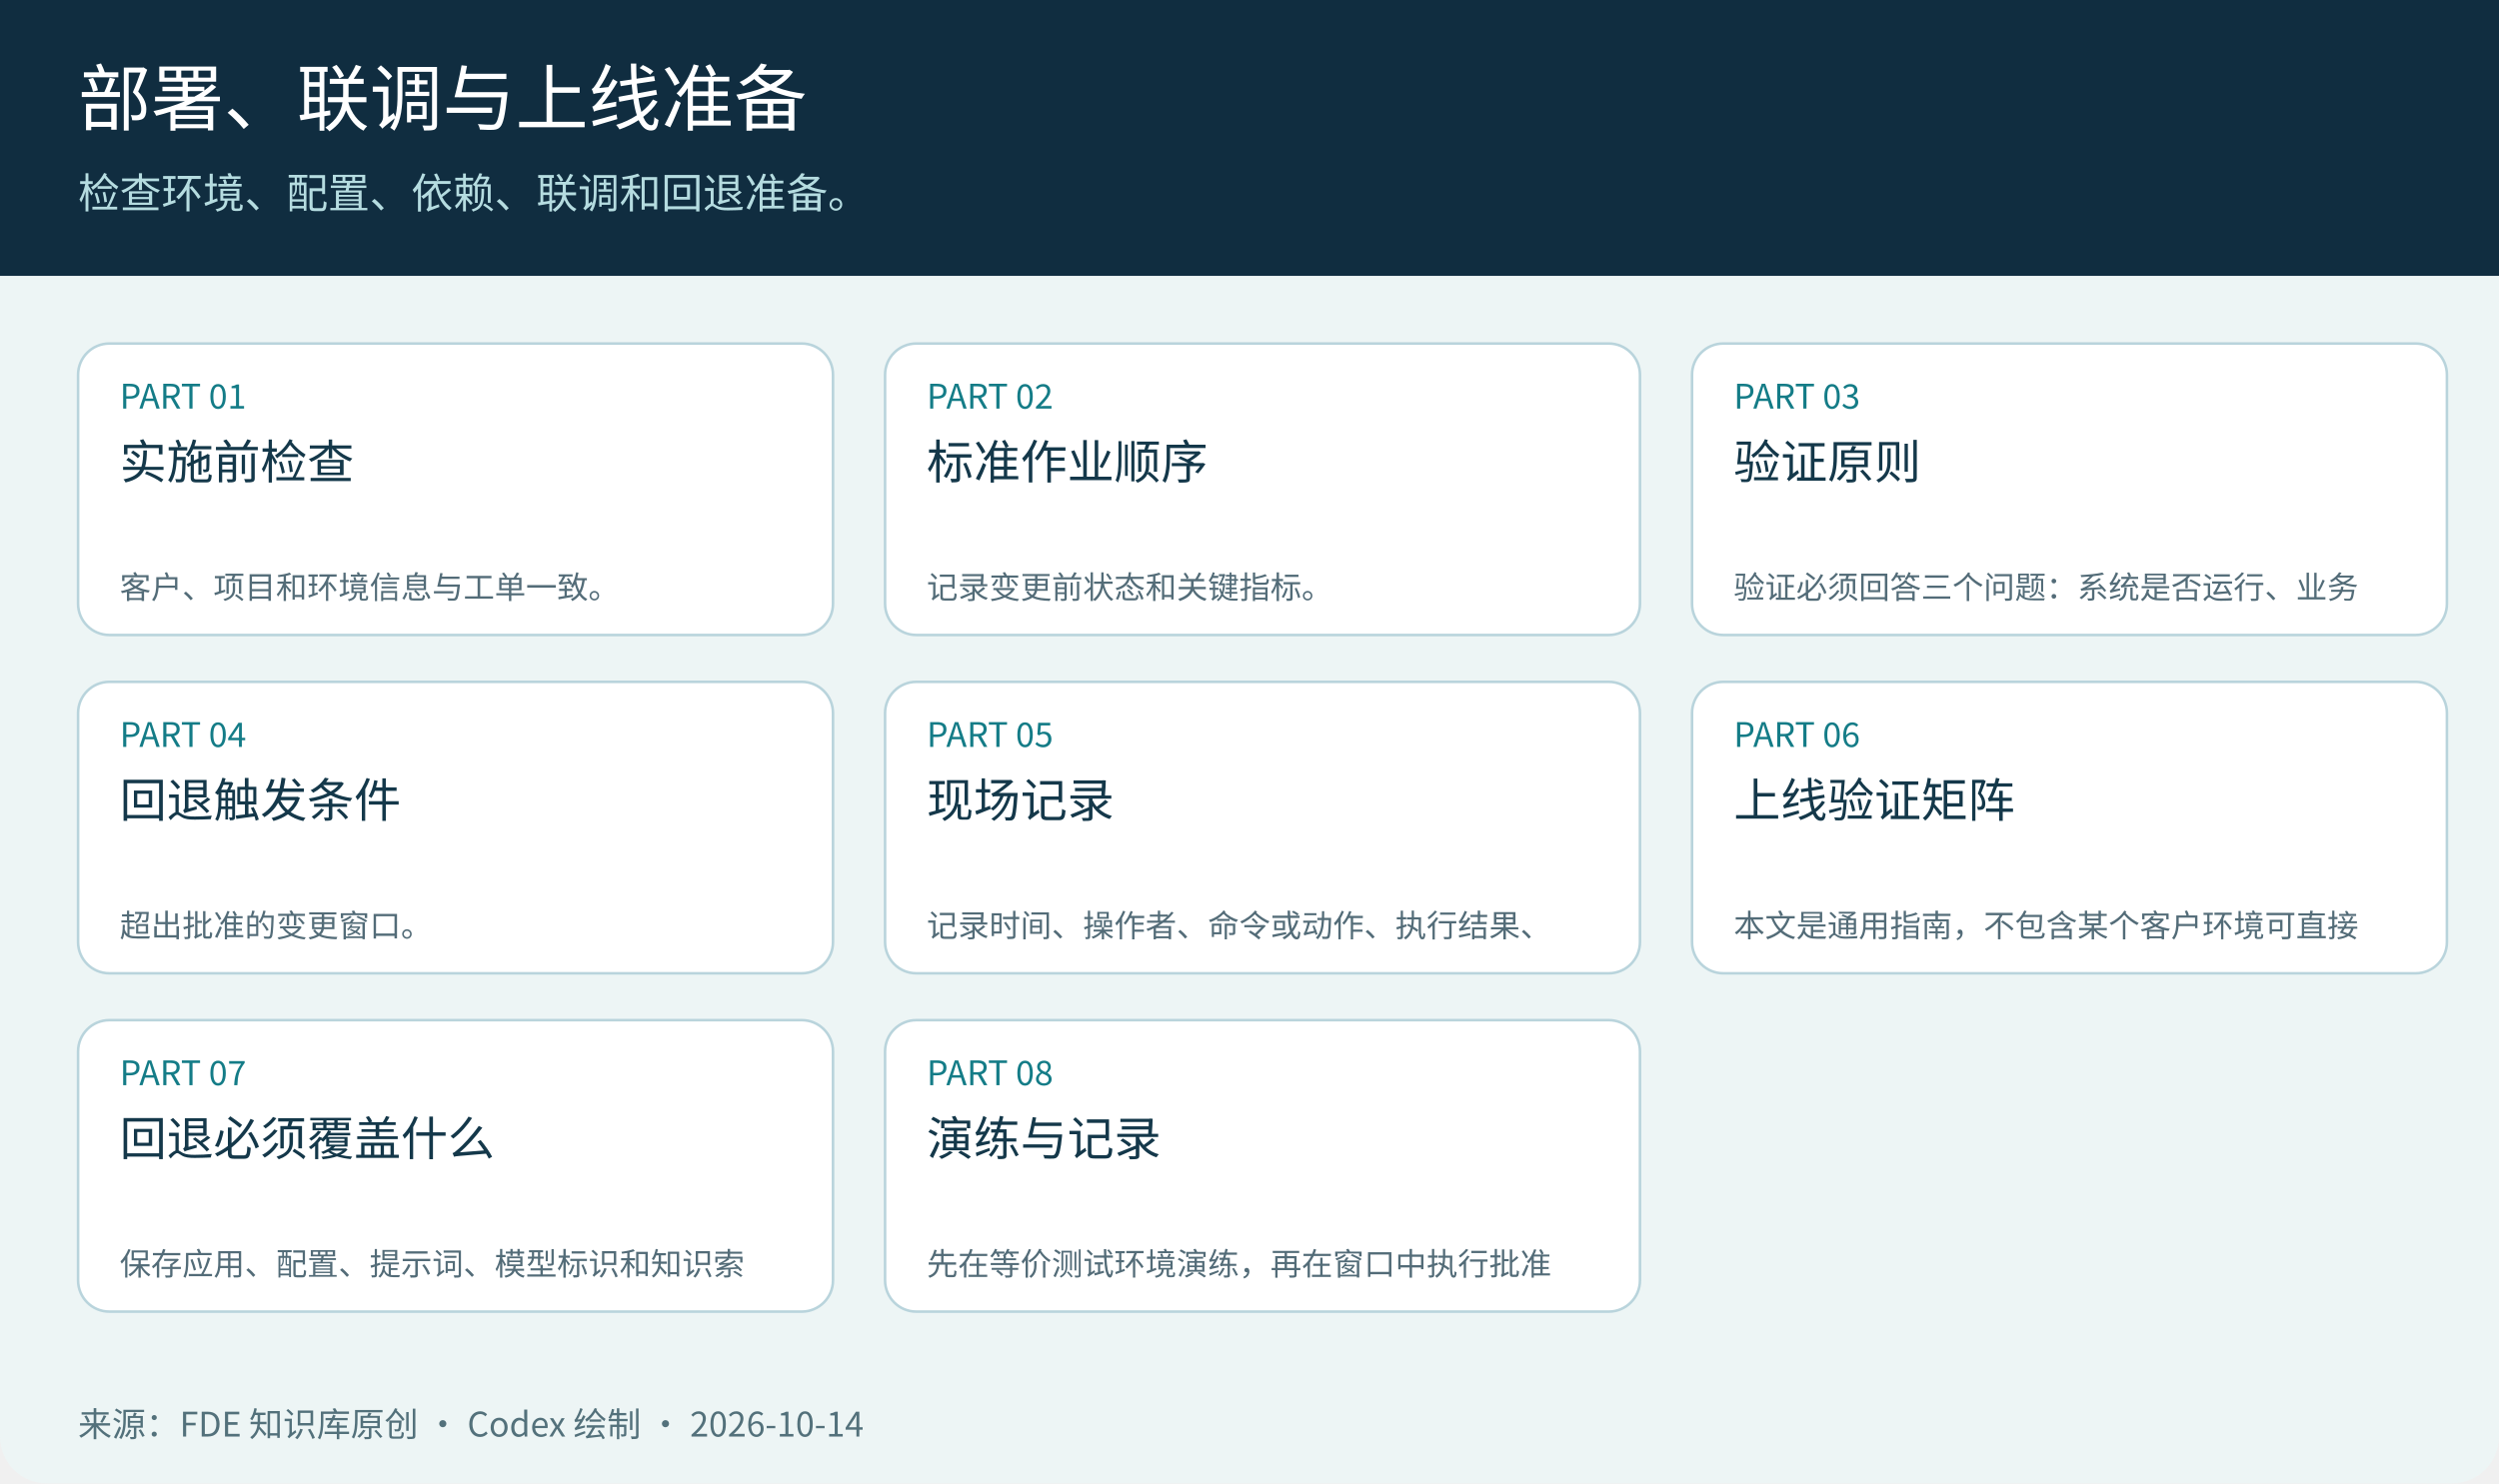
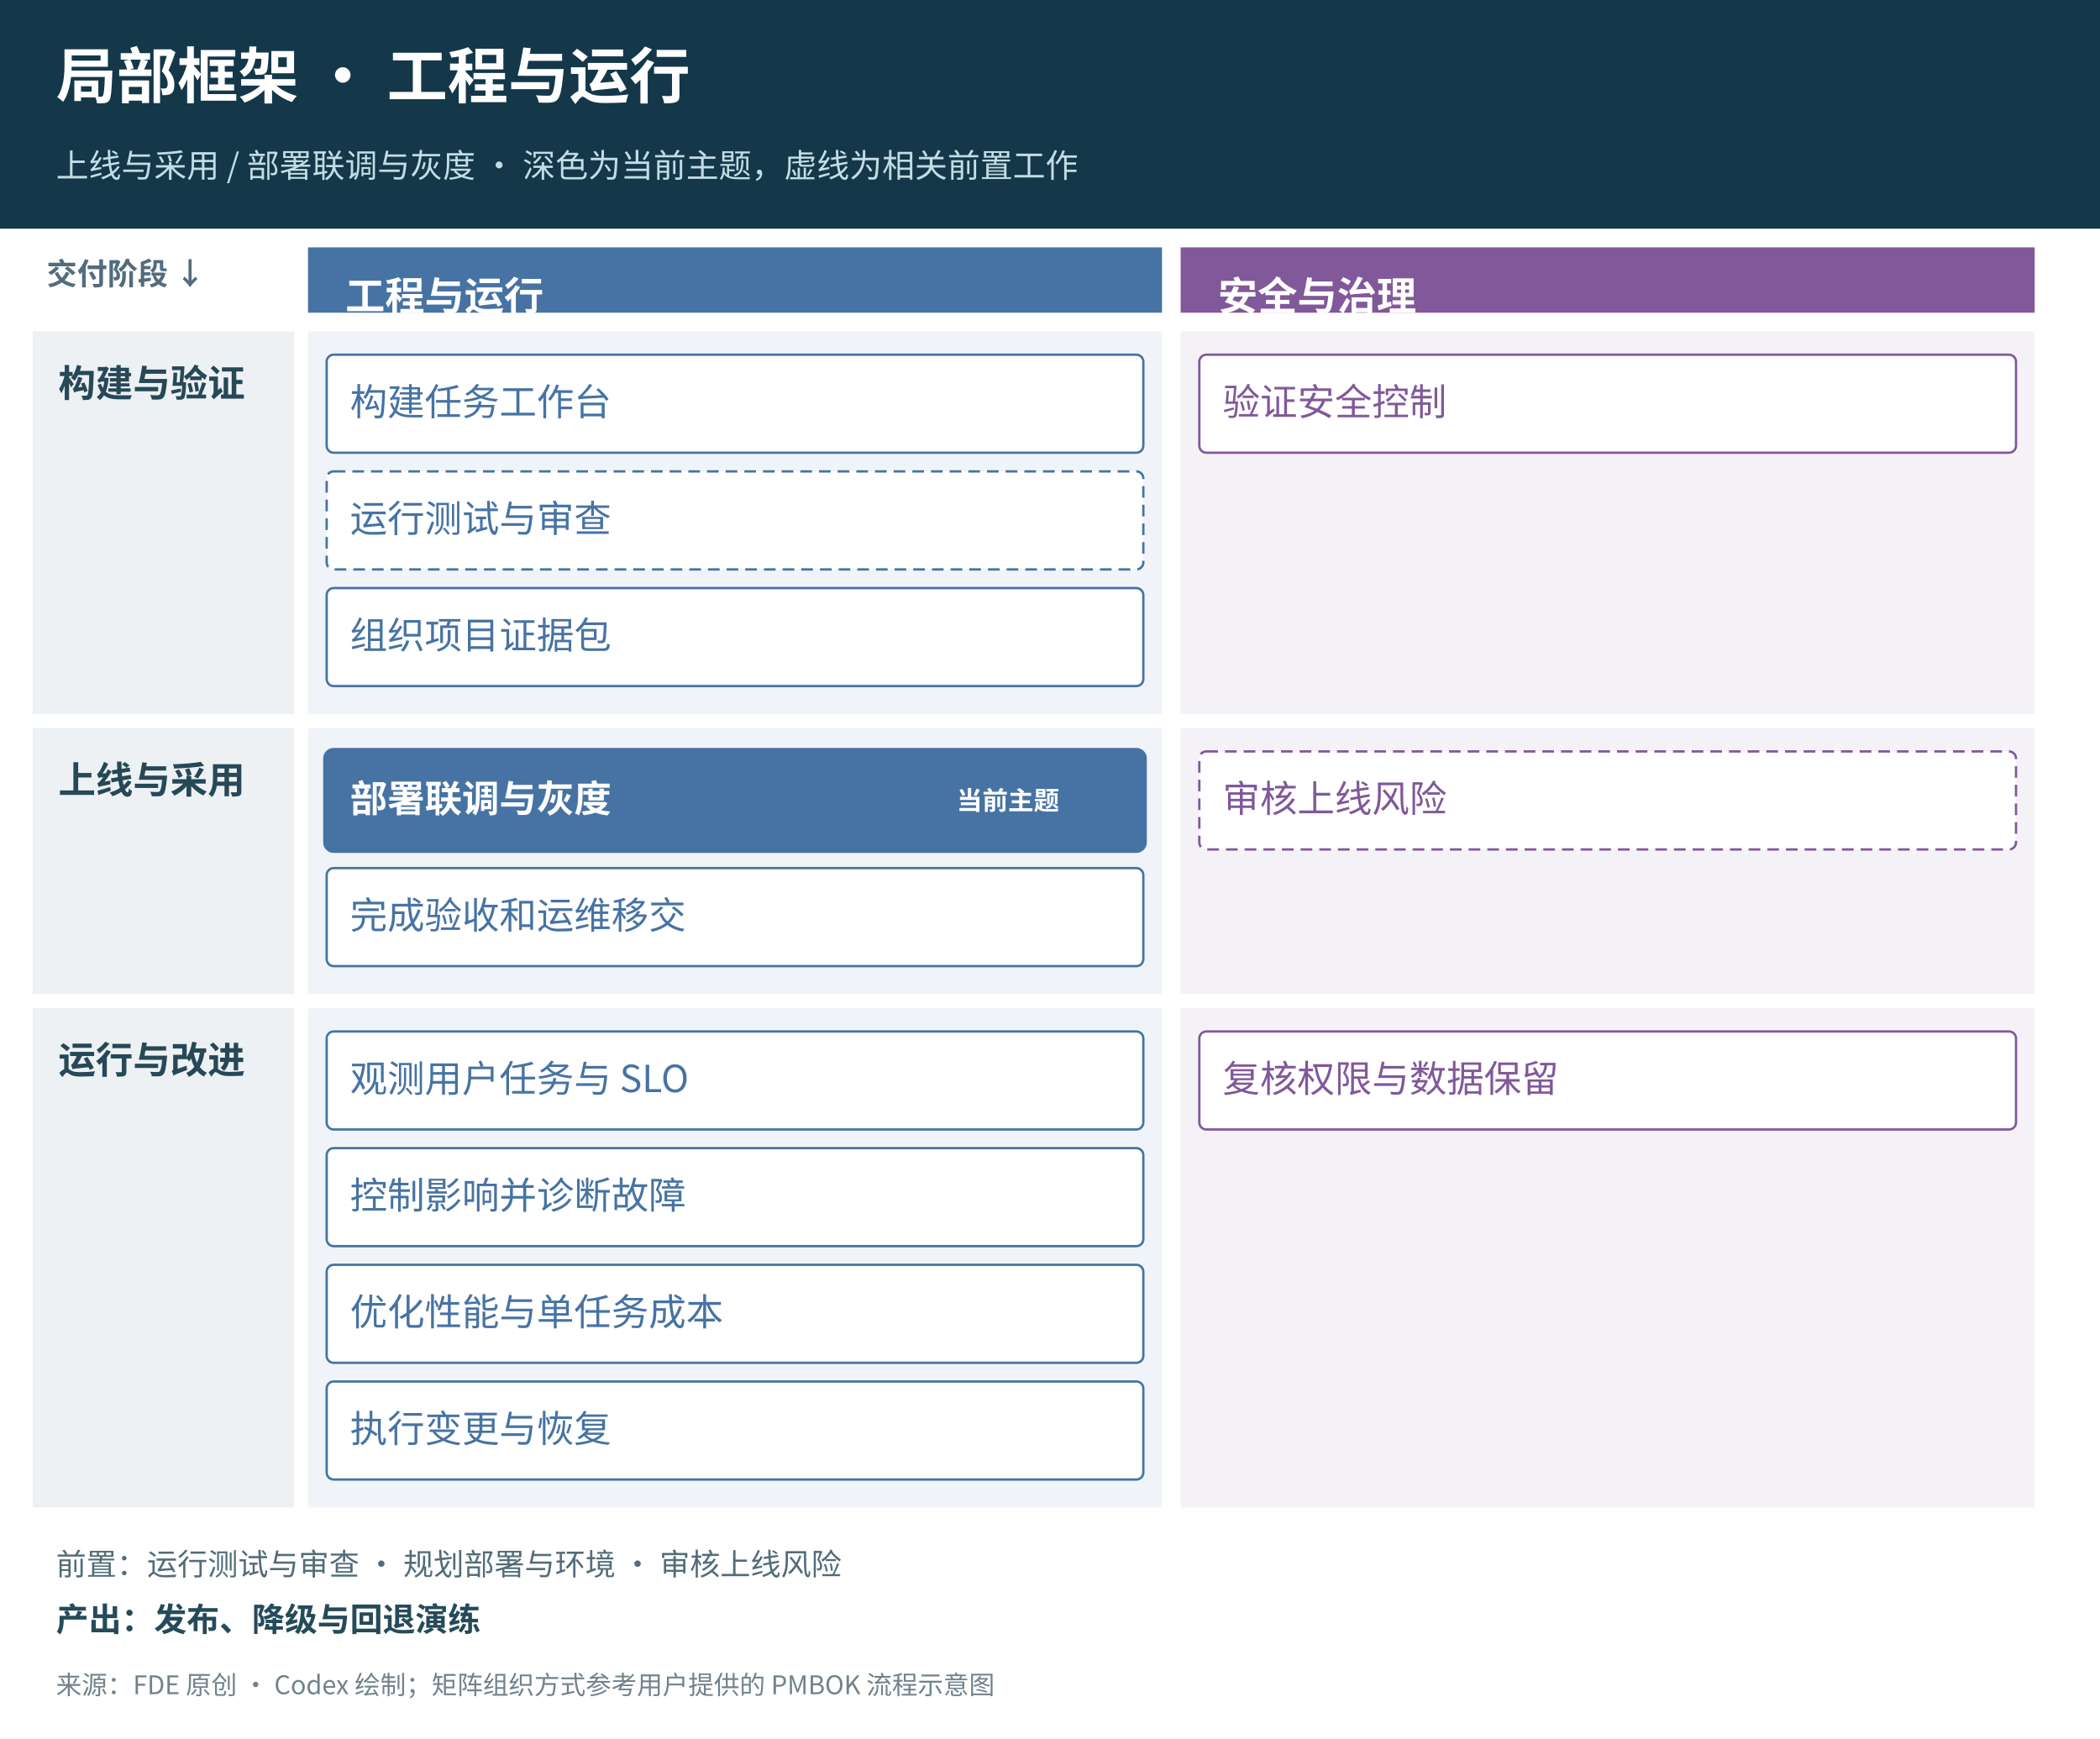
- <svg xmlns="http://www.w3.org/2000/svg" viewBox="0 0 960 570" role="img" aria-labelledby="title desc">
-   <rect width="960" height="570" rx="18" fill="#edf5f5" />
-   <path d="M0 0 H960 V106 H0" fill="#102d40" />
+ <svg xmlns="http://www.w3.org/2000/svg" viewBox="0 0 900 745" role="img" aria-labelledby="title desc">
+   <rect width="900" height="745" fill="#fff" />
  <g font-family="PingFang SC,Microsoft YaHei,Noto Sans CJK SC,sans-serif">
-     <text x="30" y="48" font-size="28" fill="#fff">部署、联调与上线准备</text>
-     <text x="30" y="80" font-size="16" fill="#b5dce0">检查环境、配置、依赖、联调和回退准备。</text>
-     <a href="/docs/site-delivery-sop/#%E5%AE%9E%E6%96%BD%E5%89%8D%E6%A3%80%E6%9F%A5">
-       <g>
-         <rect x="30" y="132" width="290" height="112" rx="12" fill="#fff" stroke="#b9d4dc" />
-         <text x="46" y="157" font-size="13" fill="#147c87">PART 01</text>
-         <text x="46" y="184" font-size="18" fill="#14384a">实施前检查</text>
-         <text x="46" y="206" font-size="18" fill="#14384a" />
-         <text x="46" y="230" font-size="12" fill="#536c78">客户、项目和环境信息与工单一致。</text>
+     <rect width="900" height="98" fill="#143849" />
+     <text x="24" y="42" font-size="26" fill="#fff" font-weight="700">局部框架 · 工程与运行</text>
+     <text x="24" y="76" font-size="14" fill="#c2dde4" font-weight="400">上线与采用 / 部署联调与灰度 · 深色为当前主题，虚线为相关前置工作</text>
+     <text x="20" y="122" font-size="13" fill="#526c7d" font-weight="600">交付阶段 ↓</text>
+     <rect x="132" y="106" width="366" height="28" fill="#4673a3" />
+     <text x="148" y="133" font-size="17" fill="white" font-weight="650">工程与运行</text>
+     <rect x="506" y="106" width="366" height="28" fill="#81589a" />
+     <text x="522" y="133" font-size="17" fill="white" font-weight="650">安全与治理</text>
+     <rect x="14" y="142" width="112" height="164" fill="#edf1f4" />
+     <text x="25" y="170" font-size="16" fill="#274856" font-weight="650">构建与验证</text>
+     <rect x="132" y="142" width="366" height="164" fill="#f0f4f8" />
+     <a href="/docs/workflow-apps/#context-workbench" aria-label="构建任务工作台">
+       <g data-process="workbench" data-current="false">
+         <rect x="140" y="152" width="350" height="42" rx="3" fill="#fff" stroke="#4673a3" stroke-width="1" />
+         <text x="150" y="178" font-size="16" fill="#4673a3" font-weight="500">构建任务工作台</text>
      </g>
    </a>
-     <a href="/docs/site-delivery-sop/#%E6%A0%87%E5%87%86%E4%BD%9C%E4%B8%9A%E9%A1%BA%E5%BA%8F">
-       <g>
-         <rect x="340" y="132" width="290" height="112" rx="12" fill="#fff" stroke="#b9d4dc" />
-         <text x="356" y="157" font-size="13" fill="#147c87">PART 02</text>
-         <text x="356" y="184" font-size="18" fill="#14384a">标准作业顺序</text>
-         <text x="356" y="206" font-size="18" fill="#14384a" />
-         <text x="356" y="230" font-size="12" fill="#536c78">记录变更前状态和关键指标。</text>
+     <a href="/docs/engineering-quality/#context-quality" aria-label="运行测试与审查">
+       <g data-process="quality" data-current="false">
+         <rect x="140" y="202" width="350" height="42" rx="3" fill="#fff" stroke="#4673a3" stroke-width="1" stroke-dasharray="5 3" />
+         <text x="150" y="228" font-size="16" fill="#4673a3" font-weight="500">运行测试与审查</text>
      </g>
    </a>
-     <a href="/docs/site-delivery-sop/#%E9%AA%8C%E8%AF%81%E5%8E%9F%E5%88%99">
-       <g>
-         <rect x="650" y="132" width="290" height="112" rx="12" fill="#fff" stroke="#b9d4dc" />
-         <text x="666" y="157" font-size="13" fill="#147c87">PART 03</text>
-         <text x="666" y="184" font-size="18" fill="#14384a">验证原则</text>
-         <text x="666" y="206" font-size="18" fill="#14384a" />
-         <text x="666" y="230" font-size="12" fill="#536c78">验证必须回答三个问题：系统是否运行、业务</text>
+     <a href="/docs/delivery-templates/#context-evidence" aria-label="组织项目证据包">
+       <g data-process="evidence" data-current="false">
+         <rect x="140" y="252" width="350" height="42" rx="3" fill="#fff" stroke="#4673a3" stroke-width="1" />
+         <text x="150" y="278" font-size="16" fill="#4673a3" font-weight="500">组织项目证据包</text>
      </g>
    </a>
-     <a href="/docs/site-delivery-sop/#%E5%9B%9E%E9%80%80%E8%A7%A6%E5%8F%91%E6%9D%A1%E4%BB%B6">
-       <g>
-         <rect x="30" y="262" width="290" height="112" rx="12" fill="#fff" stroke="#b9d4dc" />
-         <text x="46" y="287" font-size="13" fill="#147c87">PART 04</text>
-         <text x="46" y="314" font-size="18" fill="#14384a">回退触发条件</text>
-         <text x="46" y="336" font-size="18" fill="#14384a" />
-         <text x="46" y="360" font-size="12" fill="#536c78">超出批准的变更窗口。</text>
+     <rect x="506" y="142" width="366" height="164" fill="#f5f2f7" />
+     <a href="/docs/security-privacy-ai-governance/#context-safety-tests" aria-label="验证安全控制">
+       <g data-process="safety-tests" data-current="false">
+         <rect x="514" y="152" width="350" height="42" rx="3" fill="#fff" stroke="#81589a" stroke-width="1" />
+         <text x="524" y="178" font-size="16" fill="#81589a" font-weight="500">验证安全控制</text>
      </g>
    </a>
-     <a href="/docs/site-delivery-sop/#%E7%8E%B0%E5%9C%BA%E8%AE%B0%E5%BD%95">
-       <g>
-         <rect x="340" y="262" width="290" height="112" rx="12" fill="#fff" stroke="#b9d4dc" />
-         <text x="356" y="287" font-size="13" fill="#147c87">PART 05</text>
-         <text x="356" y="314" font-size="18" fill="#14384a">现场记录</text>
-         <text x="356" y="336" font-size="18" fill="#14384a" />
-         <text x="356" y="360" font-size="12" fill="#536c78">记录时间、操作者、命令或动作、执行结果、</text>
+     <rect x="14" y="312" width="112" height="114" fill="#edf1f4" />
+     <text x="25" y="340" font-size="16" fill="#274856" font-weight="650">上线与采用</text>
+     <rect x="132" y="312" width="366" height="114" fill="#f0f4f8" />
+     <a href="/docs/site-delivery-sop/#context-release" aria-label="部署联调与灰度">
+       <g data-process="release" data-current="true">
+         <rect x="140" y="322" width="350" height="42" rx="3" fill="#4673a3" stroke="#4673a3" stroke-width="3" />
+         <text x="150" y="348" font-size="16" fill="#fff" font-weight="700">部署联调与灰度</text>
+         <text x="410" y="347" font-size="11" fill="#fff" font-weight="700">当前主题</text>
      </g>
    </a>
-     <a href="/docs/site-delivery-sop/#%E4%B8%8A%E7%BA%BF%E9%AA%8C%E8%AF%81%E7%9F%A9%E9%98%B5">
-       <g>
-         <rect x="650" y="262" width="290" height="112" rx="12" fill="#fff" stroke="#b9d4dc" />
-         <text x="666" y="287" font-size="13" fill="#147c87">PART 06</text>
-         <text x="666" y="314" font-size="18" fill="#14384a">上线验证矩阵</text>
-         <text x="666" y="336" font-size="18" fill="#14384a" />
-         <text x="666" y="360" font-size="12" fill="#536c78">本文是通用指南，不包含某个客户环境可直接</text>
+     <a href="/docs/acceptance-and-handover/#context-handover" aria-label="完成验收和运维移交">
+       <g data-process="handover" data-current="false">
+         <rect x="140" y="372" width="350" height="42" rx="3" fill="#fff" stroke="#4673a3" stroke-width="1" />
+         <text x="150" y="398" font-size="16" fill="#4673a3" font-weight="500">完成验收和运维移交</text>
      </g>
    </a>
-     <a href="/docs/site-delivery-sop/#%E5%9B%9E%E9%80%80%E5%BF%85%E9%A1%BB%E8%A6%86%E7%9B%96%E4%BB%80%E4%B9%88">
-       <g>
-         <rect x="30" y="392" width="290" height="112" rx="12" fill="#fff" stroke="#b9d4dc" />
-         <text x="46" y="417" font-size="13" fill="#147c87">PART 07</text>
-         <text x="46" y="444" font-size="18" fill="#14384a">回退必须覆盖什么</text>
-         <text x="46" y="466" font-size="18" fill="#14384a" />
-         <text x="46" y="490" font-size="12" fill="#536c78">保存应用、配置、提示词、模型标识和知识索</text>
+     <rect x="506" y="312" width="366" height="114" fill="#f5f2f7" />
+     <a href="/docs/security-privacy-ai-governance/#context-security-gate" aria-label="审核上线风险">
+       <g data-process="security-gate" data-current="false">
+         <rect x="514" y="322" width="350" height="42" rx="3" fill="#fff" stroke="#81589a" stroke-width="1" stroke-dasharray="5 3" />
+         <text x="524" y="348" font-size="16" fill="#81589a" font-weight="500">审核上线风险</text>
      </g>
    </a>
-     <a href="/docs/site-delivery-sop/#%E6%BC%94%E7%BB%83%E4%B8%8E%E8%AE%B0%E5%BD%95">
-       <g>
-         <rect x="340" y="392" width="290" height="112" rx="12" fill="#fff" stroke="#b9d4dc" />
-         <text x="356" y="417" font-size="13" fill="#147c87">PART 08</text>
-         <text x="356" y="444" font-size="18" fill="#14384a">演练与记录</text>
-         <text x="356" y="466" font-size="18" fill="#14384a" />
-         <text x="356" y="490" font-size="12" fill="#536c78">先在等价测试环境演练，再在窗口中执行批准</text>
+     <rect x="14" y="432" width="112" height="214" fill="#edf1f4" />
+     <text x="25" y="460" font-size="16" fill="#274856" font-weight="650">运行与改进</text>
+     <rect x="132" y="432" width="366" height="214" fill="#f0f4f8" />
+     <a href="/docs/observability/#context-slo" aria-label="观测用户任务与 SLO">
+       <g data-process="slo" data-current="false">
+         <rect x="140" y="442" width="350" height="42" rx="3" fill="#fff" stroke="#4673a3" stroke-width="1" />
+         <text x="150" y="468" font-size="16" fill="#4673a3" font-weight="500">观测用户任务与 SLO</text>
      </g>
    </a>
-     <text x="30" y="552" font-size="13" fill="#53717b">来源：FDE 知识库原创 · Codex 绘制 · 2026-10-14</text>
+     <a href="/docs/troubleshooting-method/#context-incident" aria-label="控制影响并诊断故障">
+       <g data-process="incident" data-current="false">
+         <rect x="140" y="492" width="350" height="42" rx="3" fill="#fff" stroke="#4673a3" stroke-width="1" />
+         <text x="150" y="518" font-size="16" fill="#4673a3" font-weight="500">控制影响并诊断故障</text>
+       </g>
+     </a>
+     <a href="/docs/performance-cost/#context-cost-performance" aria-label="优化性能与单任务成本">
+       <g data-process="cost-performance" data-current="false">
+         <rect x="140" y="542" width="350" height="42" rx="3" fill="#fff" stroke="#4673a3" stroke-width="1" />
+         <text x="150" y="568" font-size="16" fill="#4673a3" font-weight="500">优化性能与单任务成本</text>
+       </g>
+     </a>
+     <a href="/docs/operations-and-change/#context-operations" aria-label="执行变更与恢复">
+       <g data-process="operations" data-current="false">
+         <rect x="140" y="592" width="350" height="42" rx="3" fill="#fff" stroke="#4673a3" stroke-width="1" />
+         <text x="150" y="618" font-size="16" fill="#4673a3" font-weight="500">执行变更与恢复</text>
+       </g>
+     </a>
+     <rect x="506" y="432" width="366" height="214" fill="#f5f2f7" />
+     <a href="/docs/data-privacy/#context-access-review" aria-label="复核权限与数据保留">
+       <g data-process="access-review" data-current="false">
+         <rect x="514" y="442" width="350" height="42" rx="3" fill="#fff" stroke="#81589a" stroke-width="1" />
+         <text x="524" y="468" font-size="16" fill="#81589a" font-weight="500">复核权限与数据保留</text>
+       </g>
+     </a>
+     <text x="24" y="675" font-size="13" fill="#526c78" font-weight="400">前置：运行测试与审查 · 规划部署与环境 · 审核上线风险</text>
+     <text x="24" y="699" font-size="14" fill="#254b5a" font-weight="650">产出：发布、降级与回退演练</text>
+     <text x="24" y="726" font-size="11" fill="#71828b" font-weight="400">来源：FDE 原创 · Codex 绘制；矩阵组织方式参考用户提供的 PMBOK 流程示意图</text>
  </g>
</svg>
